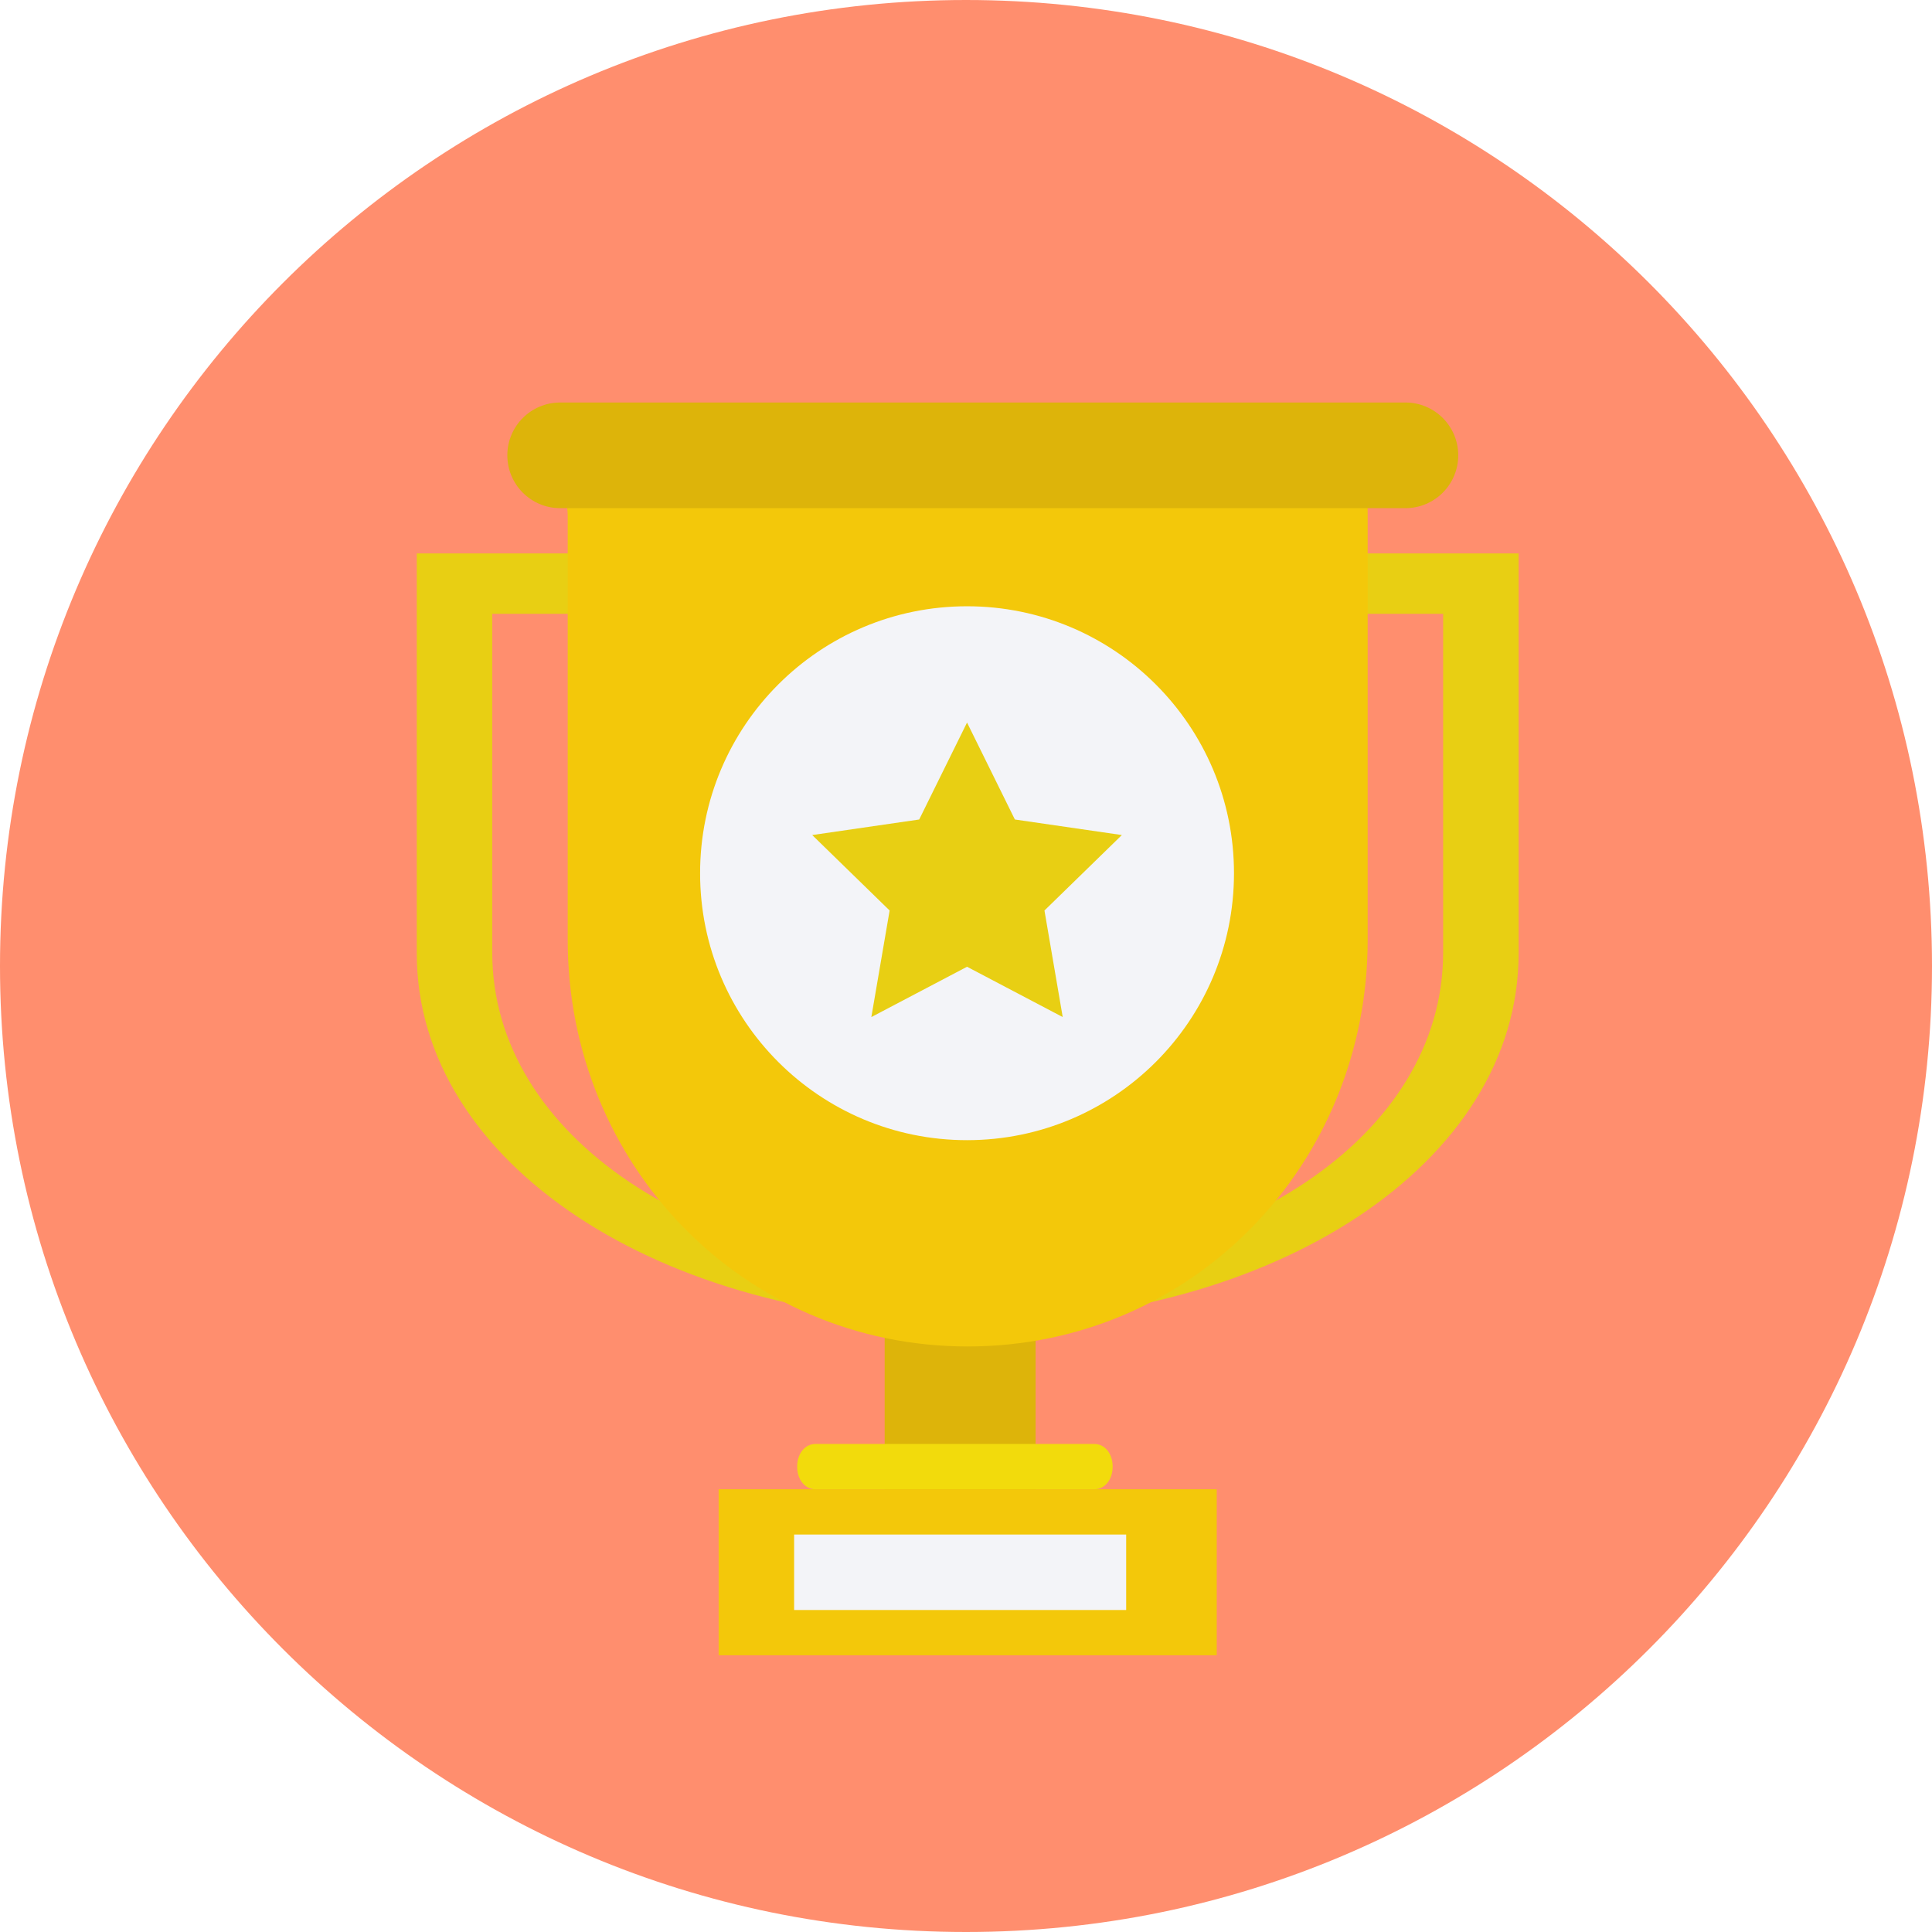
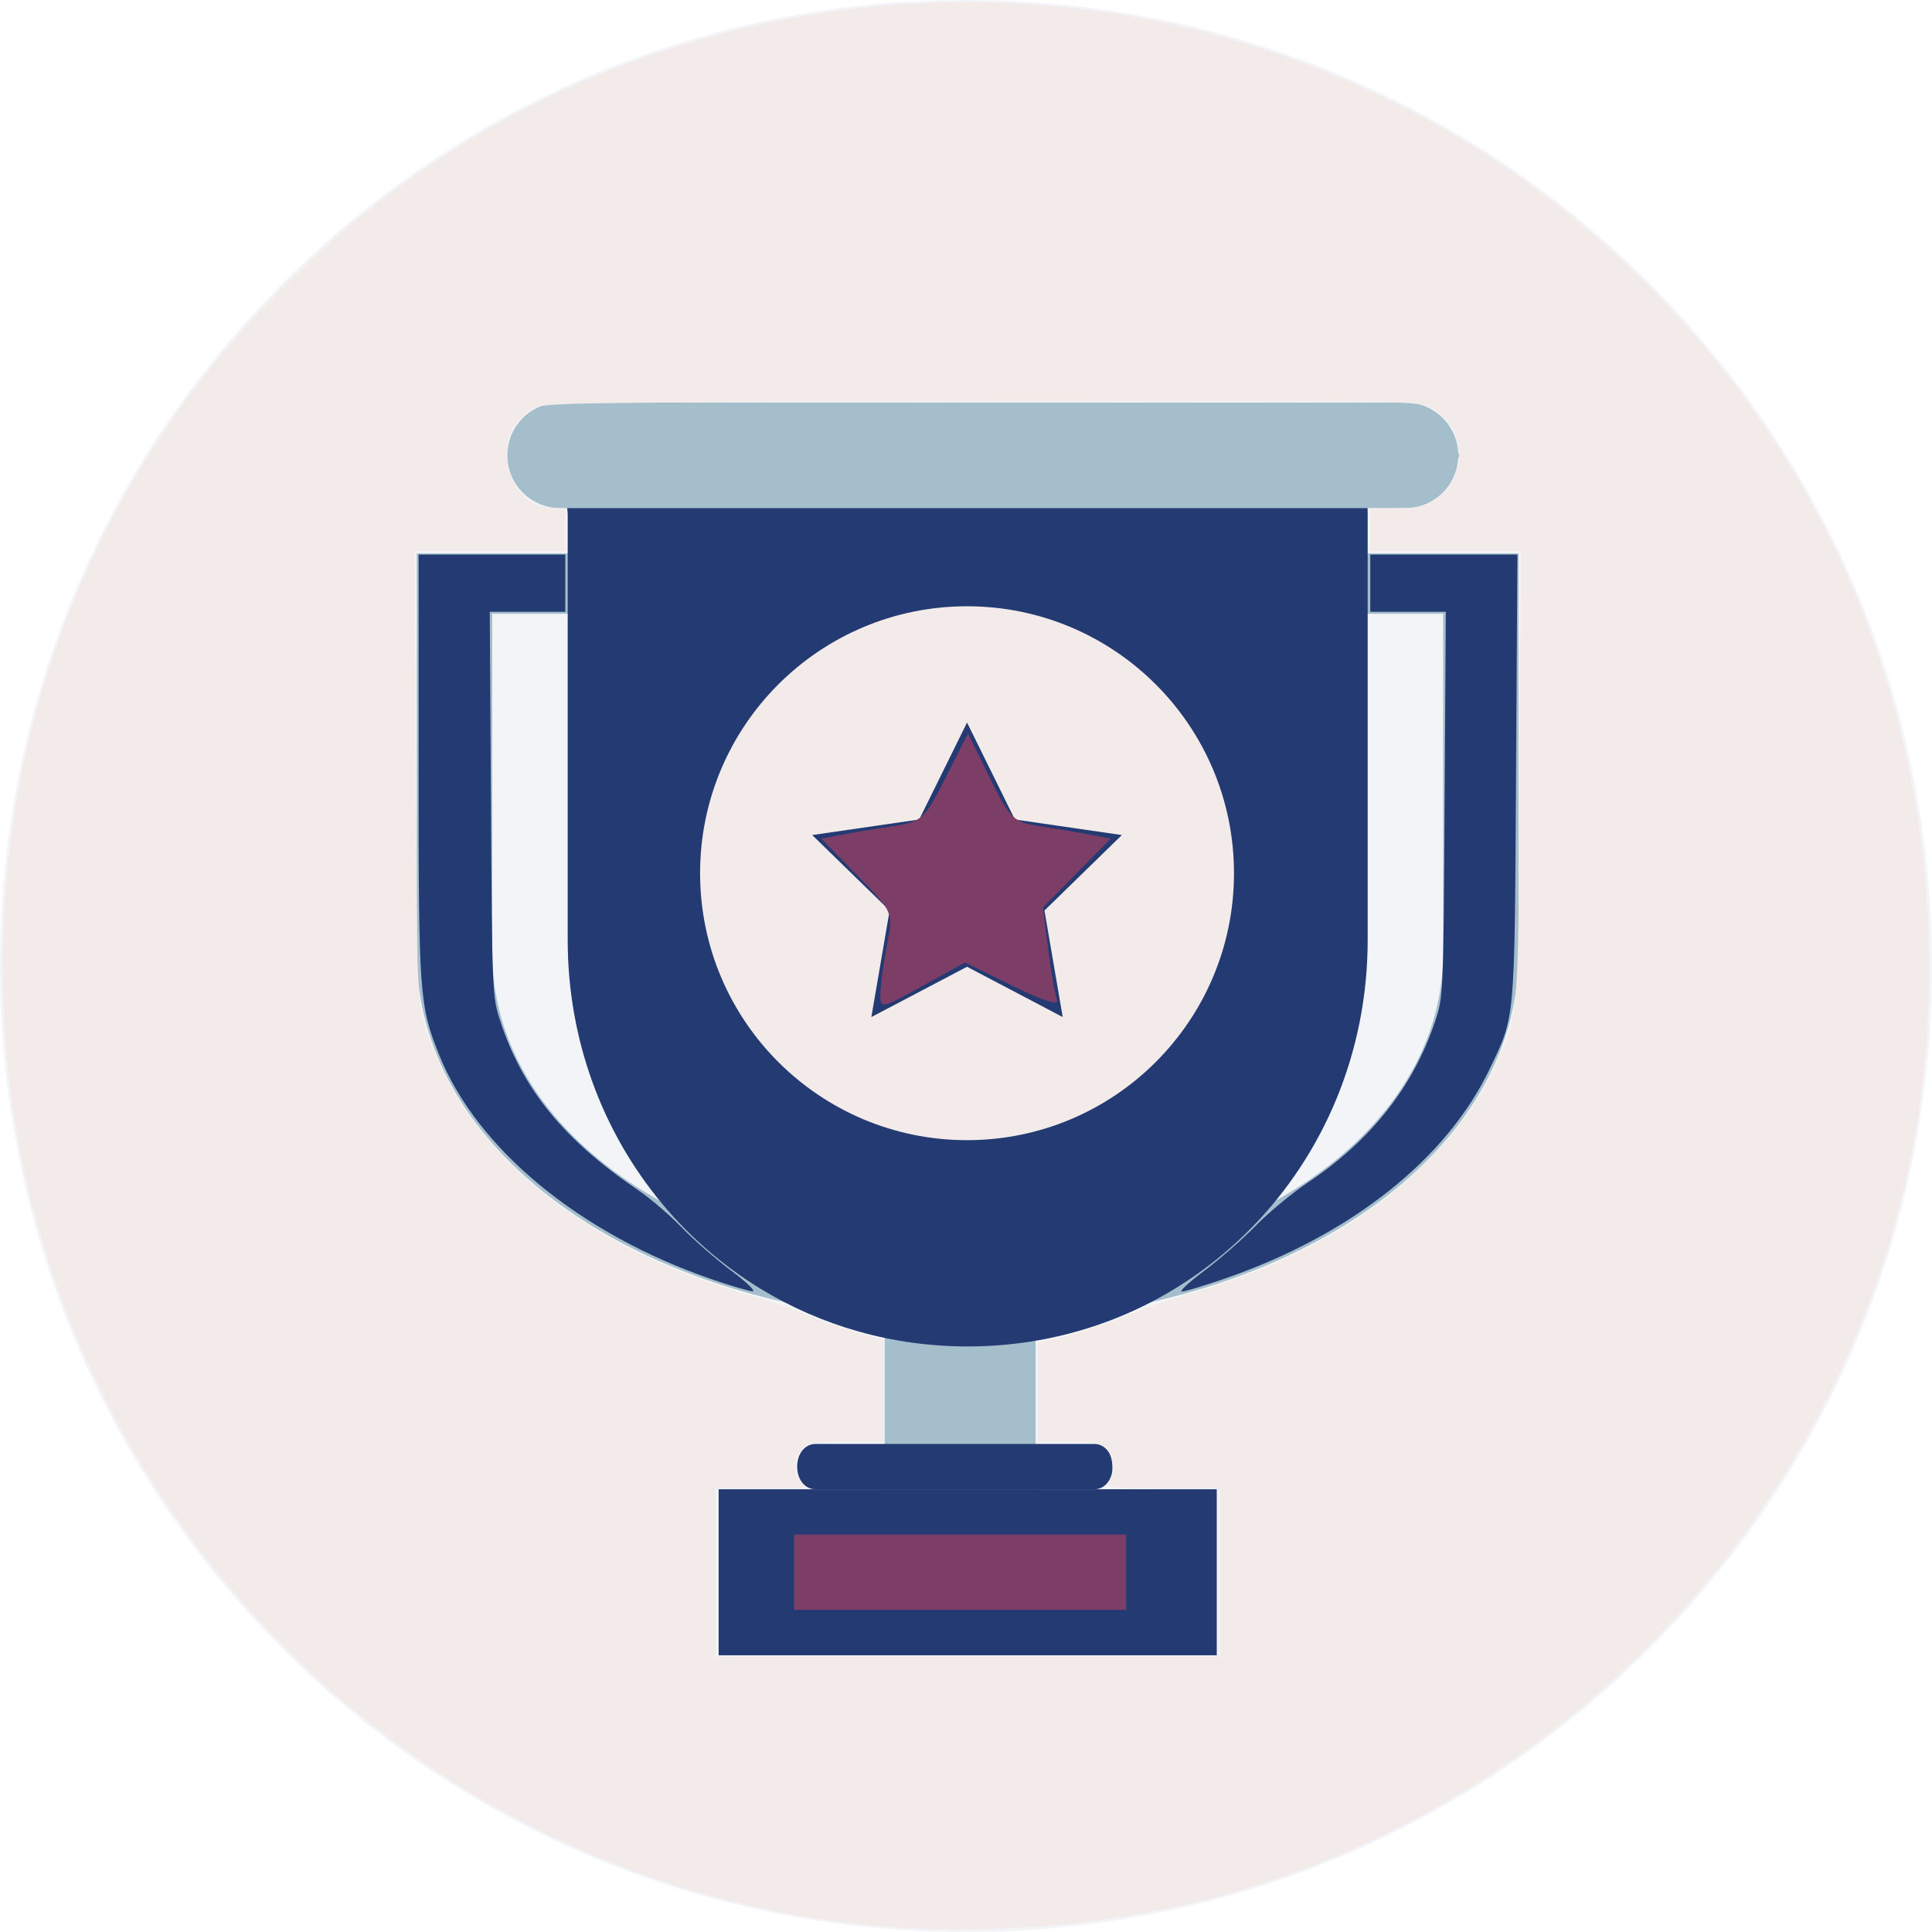
<svg xmlns="http://www.w3.org/2000/svg" version="1.1" id="Layer_1" x="0px" y="0px" viewBox="0 0 128 128" style="enable-background:new 0 0 128 128;" xml:space="preserve">
-   <g>
-     <circle style="fill:#FF8E6E;" cx="64" cy="64" r="64" />
-     <g>
-       <path style="fill:#E8CF13;" d="M27.612,36.667v26.496c0,13.939,16.214,24.435,36.5,24.435s36.5-10.496,36.5-24.435V36.667H27.612z     M95.612,63.102c0,12.197-13.749,21.281-31.5,21.281s-31.5-9.084-31.5-21.281V40.667h63V63.102z" />
-       <rect x="58.612" y="82.667" style="fill:#DDB40A;" width="10" height="19" />
-       <path style="fill:#F3C80A;" d="M36.984,30.667c-0.159,1,0.628,2.243,0.628,3.471v28.137c0,14.874,11.626,26.931,26.5,26.931    s26.5-12.058,26.5-26.931V34.137c0-1.228-0.104-2.471-0.263-3.471L36.984,30.667L36.984,30.667z" />
-       <path style="fill:#DDB40A;" d="M96.612,30.167c0,1.933-1.567,3.5-3.5,3.5h-56c-1.933,0-3.5-1.567-3.5-3.5l0,0    c0-1.933,1.567-3.5,3.5-3.5h56C95.045,26.667,96.612,28.234,96.612,30.167L96.612,30.167z" />
-       <path style="fill:#F2DB0C;" d="M73.716,97.167c0,0.888-0.54,1.5-1.206,1.5H54.02c-0.666,0-1.206-0.612-1.206-1.5l0,0    c0-0.888,0.54-1.5,1.206-1.5h18.49C73.176,95.667,73.716,96.279,73.716,97.167L73.716,97.167z" />
-       <rect x="47.612" y="98.667" style="fill:#F3C80A;" width="33" height="11" />
-       <rect x="52.612" y="101.667" style="fill:#F3F4F8;" width="22" height="5" />
-       <circle style="fill:#F3F4F8;" cx="64.069" cy="57.853" r="17.686" />
-       <polygon style="fill:#E8CF13;" points="64.069,47.871 67.238,54.294 74.326,55.324 69.198,60.323 70.408,67.383 64.069,64.05     57.729,67.383 58.94,60.323 53.811,55.324 60.899,54.294   " />
+   <defs id="defs188" />
+   <g id="g153">
+     <circle style="fill:#f3f4f8;fill-opacity:1" cx="64" cy="64" r="64" id="circle131" />
+     <g id="g151">
+       <path style="fill:#a5becc;fill-opacity:1" d="M27.612,36.667v26.496c0,13.939,16.214,24.435,36.5,24.435s36.5-10.496,36.5-24.435V36.667H27.612z     M95.612,63.102c0,12.197-13.749,21.281-31.5,21.281s-31.5-9.084-31.5-21.281V40.667h63V63.102z" id="path133" />
+       <rect x="58.612" y="82.667" style="fill:#a5becc;fill-opacity:1" width="10" height="19" id="rect135" />
+       <path style="fill:#243a73;fill-opacity:1" d="m 36.984,30.667 c -0.159,1 0.628,2.243 0.628,3.471 v 28.137 c 0,6.658 2.33,12.752 6.238,17.453 1.861,2.238 4.08,4.161 6.576,5.678 3.971,2.413 8.642,3.8 13.686,3.8 14.874,0 26.5,-12.058 26.5,-26.931 V 34.137 c 0,-1.228 -0.104,-2.471 -0.263,-3.471 z" id="path137" />
+       <path style="fill:#a5becc;fill-opacity:1" d="M96.612,30.167c0,1.933-1.567,3.5-3.5,3.5h-56c-1.933,0-3.5-1.567-3.5-3.5l0,0    c0-1.933,1.567-3.5,3.5-3.5h56C95.045,26.667,96.612,28.234,96.612,30.167L96.612,30.167z" id="path139" />
+       <path style="fill:#243a73;fill-opacity:1" d="M73.716,97.167c0,0.888-0.54,1.5-1.206,1.5H54.02c-0.666,0-1.206-0.612-1.206-1.5l0,0    c0-0.888,0.54-1.5,1.206-1.5h18.49C73.176,95.667,73.716,96.279,73.716,97.167L73.716,97.167z" id="path141" />
+       <rect x="47.612" y="98.667" style="fill:#243a73;fill-opacity:1" width="33" height="11" id="rect143" />
+       <rect x="52.612" y="101.667" style="fill:#7c3e66;fill-opacity:1" width="22" height="5" id="rect145" />
+       <circle style="fill:#f2ebe9;fill-opacity:1" cx="64.069" cy="57.853" r="17.686" id="circle147" />
+       <polygon style="fill:#243a73;fill-opacity:1" points="64.069,47.871 67.238,54.294 74.326,55.324 69.198,60.323 70.408,67.383 64.069,64.05     57.729,67.383 58.94,60.323 53.811,55.324 60.899,54.294   " id="polygon149" />
+       <path style="opacity:1;fill:#7c3e66;fill-opacity:1;stroke-width:0.474" d="m 58.332,65.796 c 0.011,-0.597 0.21,-2.045 0.441,-3.219 0.419,-2.125 0.411,-2.143 -1.97,-4.573 l -2.391,-2.439 1.357,-0.261 c 0.746,-0.144 2.271,-0.399 3.388,-0.568 1.918,-0.29 2.112,-0.468 3.502,-3.223 l 1.472,-2.916 1.445,2.933 c 1.351,2.743 1.57,2.952 3.372,3.223 1.06,0.159 2.537,0.407 3.283,0.55 l 1.356,0.261 -2.245,2.28 -2.245,2.28 0.34,2.723 c 0.187,1.498 0.455,3.021 0.594,3.385 0.159,0.413 -0.938,0.074 -2.92,-0.903 l -3.174,-1.565 -2.813,1.558 c -2.789,1.545 -2.813,1.549 -2.792,0.473 z" id="path2803" />
+       <path style="opacity:1;fill:#243a73;fill-opacity:1;stroke-width:0.237" d="m 79.802,84.177 c 1.022,-0.767 2.551,-2.106 3.398,-2.976 0.847,-0.87 2.401,-2.157 3.452,-2.859 4.161,-2.778 6.988,-6.358 8.425,-10.668 0.548,-1.643 0.554,-1.787 0.632,-14.4 l 0.079,-12.741 h -2.502 -2.502 v -1.896 -1.896 h 4.874 4.874 l -0.091,14.756 c -0.101,16.36 -0.048,15.771 -1.739,19.311 -2.87,6.009 -9.222,11.033 -17.6,13.918 -1.349,0.465 -2.611,0.845 -2.806,0.845 -0.194,0 0.483,-0.627 1.504,-1.394 z" id="path2805" />
+       <path style="opacity:1;fill:#243a73;fill-opacity:1;stroke-width:0.237" d="M 47.152,84.753 C 38.423,81.75 31.591,76.122 29.089,69.873 27.781,66.604 27.733,65.936 27.733,50.736 V 36.741 h 4.859 4.859 v 1.896 1.896 H 34.95 32.448 l 0.079,12.741 c 0.078,12.56 0.087,12.764 0.626,14.4 1.485,4.509 4.217,7.85 9.158,11.2 0.782,0.53 2.062,1.627 2.844,2.437 0.782,0.81 2.258,2.099 3.28,2.866 1.044,0.783 1.667,1.386 1.422,1.376 -0.239,-0.01 -1.457,-0.37 -2.706,-0.799 z" id="path2807" />
+       <path style="opacity:1;fill:#243a73;fill-opacity:1;stroke-width:0.237" d="m 47.644,104.178 v -5.333 h 16.474 16.474 v 5.333 5.333 H 64.119 47.644 Z m 27.022,-0.121 v -2.61 l -11.081,0.062 -11.081,0.062 -0.067,2.548 -0.067,2.548 h 11.149 11.149 z" id="path2809" />
+       <path style="opacity:1;fill:#243a73;fill-opacity:1;stroke-width:0.168" d="m 53.3,98.22 c -0.494,-0.494 -0.455,-1.571 0.076,-2.103 l 0.411,-0.411 h 9.485 9.485 l 0.411,0.411 c 0.53,0.53 0.564,1.541 0.07,2.071 l -0.342,0.367 H 63.266 c -9.408,0 -9.639,-0.008 -9.966,-0.335 z" id="path2811" />
+       <path style="opacity:1;fill:#a5becc;fill-opacity:1;stroke-width:0.335" d="m 35.701,33.133 c -2.553,-1.404 -2.407,-5.032 0.24,-5.955 1.6,-0.558 57.478,-0.489 58.592,0.072 0.461,0.232 1.14,0.984 1.508,1.671 l 0.67,1.249 -0.67,1.249 c -0.369,0.687 -1.048,1.439 -1.508,1.671 -1.13,0.569 -57.799,0.61 -58.831,0.043 z" id="path2882" />
+       <path style="opacity:1;fill:#a5becc;fill-opacity:1;stroke-width:0.335" d="m 58.664,92.159 v -3.379 l 1.089,0.249 c 0.599,0.137 2.787,0.242 4.861,0.234 l 3.771,-0.015 v 3.145 3.145 h -4.861 -4.861 z" id="path2884" />
+       <path style="opacity:1;fill:#243a73;fill-opacity:1;stroke-width:0.119" d="m 54.163,98.41 c -0.701,-0.11 -0.81,-0.174 -1.004,-0.583 -0.265,-0.558 -0.16,-1.115 0.311,-1.652 l 0.362,-0.412 h 9.457 9.457 l 0.368,0.419 c 0.496,0.565 0.522,1.395 0.061,1.942 l -0.307,0.365 -9.204,-0.016 c -5.062,-0.009 -9.338,-0.037 -9.501,-0.063 z" id="path2886" />
    </g>
+     <path style="fill:#f2ebe9;stroke-width:0.237;opacity:1;fill-opacity:1" d="M 60.207,127.735 C 27.978,125.964 1.852,99.663 0.266,67.392 -0.423,53.373 3.181,40.129 10.802,28.681 15.355,21.841 21.878,15.324 28.706,10.792 34.879,6.695 41.011,3.977 48.237,2.132 69.074,-3.186 91.175,2.341 107.022,16.833 c 14.271,13.051 21.679,31.225 20.699,50.782 -1.352,26.994 -20.412,50.685 -46.591,57.913 -3.899,1.077 -9.051,1.954 -12.44,2.119 -1.472,0.072 -3.209,0.163 -3.861,0.204 -0.652,0.041 -2.732,-0.011 -4.622,-0.115 z m 20.622,-23.558 v -5.57 h -3.84 c -2.987,0 -3.777,-0.063 -3.556,-0.284 0.414,-0.414 0.348,-1.86 -0.108,-2.364 -0.324,-0.358 -0.759,-0.433 -2.489,-0.433 h -2.097 v -3.286 -3.286 l 1.719,-0.412 c 0.945,-0.227 2.732,-0.818 3.97,-1.314 1.239,-0.496 3.223,-1.182 4.409,-1.524 6.301,-1.814 11.305,-4.533 15.175,-8.246 2.396,-2.298 3.821,-4.212 4.932,-6.621 1.702,-3.691 1.638,-2.974 1.732,-19.458 l 0.085,-14.874 h -4.989 -4.989 v -1.422 -1.422 h 1.743 c 1.417,0 1.893,-0.1 2.548,-0.538 2.234,-1.493 2.089,-4.9 -0.26,-6.099 -0.932,-0.475 -1.226,-0.479 -29.965,-0.418 -28.896,0.062 -29.027,0.064 -29.678,0.551 -1.159,0.865 -1.605,1.67 -1.601,2.888 0.007,2.034 1.366,3.613 3.109,3.615 l 0.77,8.86e-4 v 1.422 1.422 H 32.463 27.473 l 0.08,14.874 c 0.079,14.597 0.09,14.906 0.61,16.609 2.499,8.194 10.255,14.629 21.464,17.807 1.321,0.375 3.149,1.002 4.062,1.393 0.913,0.392 2.379,0.904 3.259,1.138 l 1.6,0.426 v 3.387 3.387 h -2.472 c -1.93,0 -2.554,0.082 -2.844,0.372 -0.593,0.593 -0.706,1.461 -0.275,2.118 l 0.387,0.591 h -2.968 -2.968 v 5.57 5.57 H 64.119 80.83 Z" id="path421" />
  </g>
-   <g>
+   <g id="g155">
</g>
-   <g>
+   <g id="g157">
</g>
-   <g>
+   <g id="g159">
</g>
-   <g>
+   <g id="g161">
</g>
-   <g>
+   <g id="g163">
</g>
-   <g>
+   <g id="g165">
</g>
-   <g>
+   <g id="g167">
</g>
-   <g>
+   <g id="g169">
</g>
-   <g>
+   <g id="g171">
</g>
-   <g>
+   <g id="g173">
</g>
-   <g>
+   <g id="g175">
</g>
-   <g>
+   <g id="g177">
</g>
-   <g>
+   <g id="g179">
</g>
-   <g>
+   <g id="g181">
</g>
-   <g>
+   <g id="g183">
</g>
</svg>
